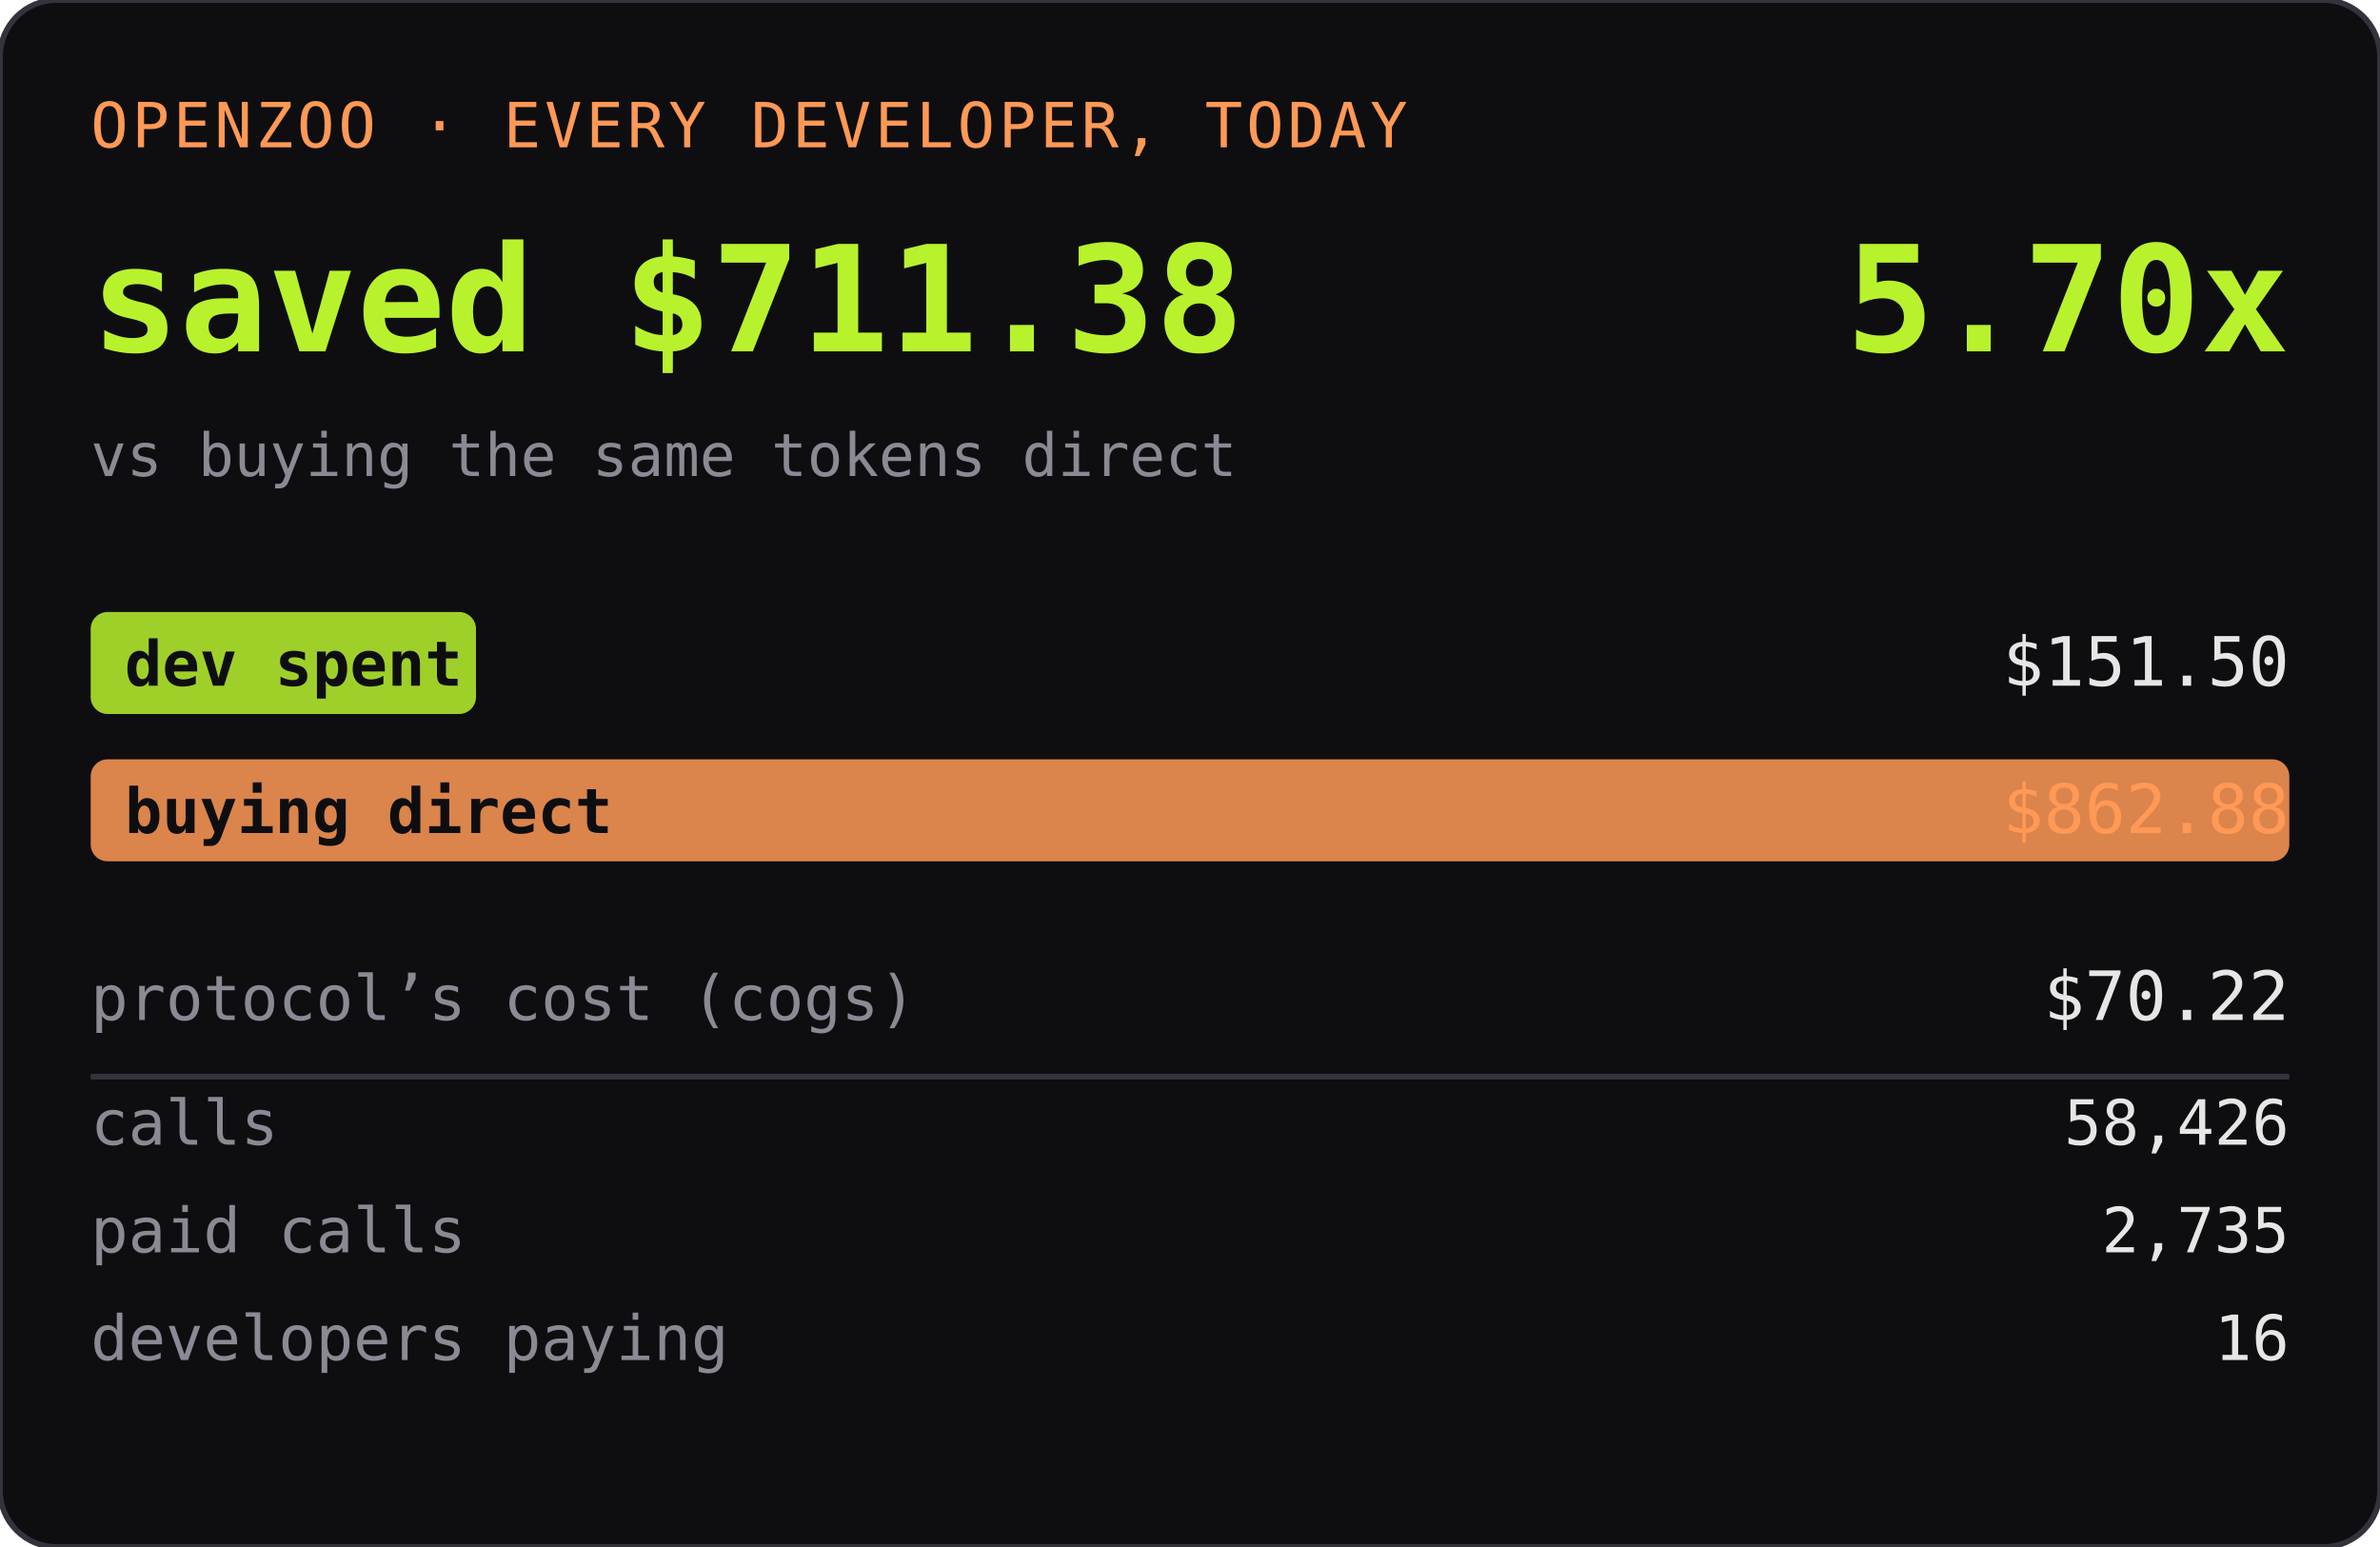
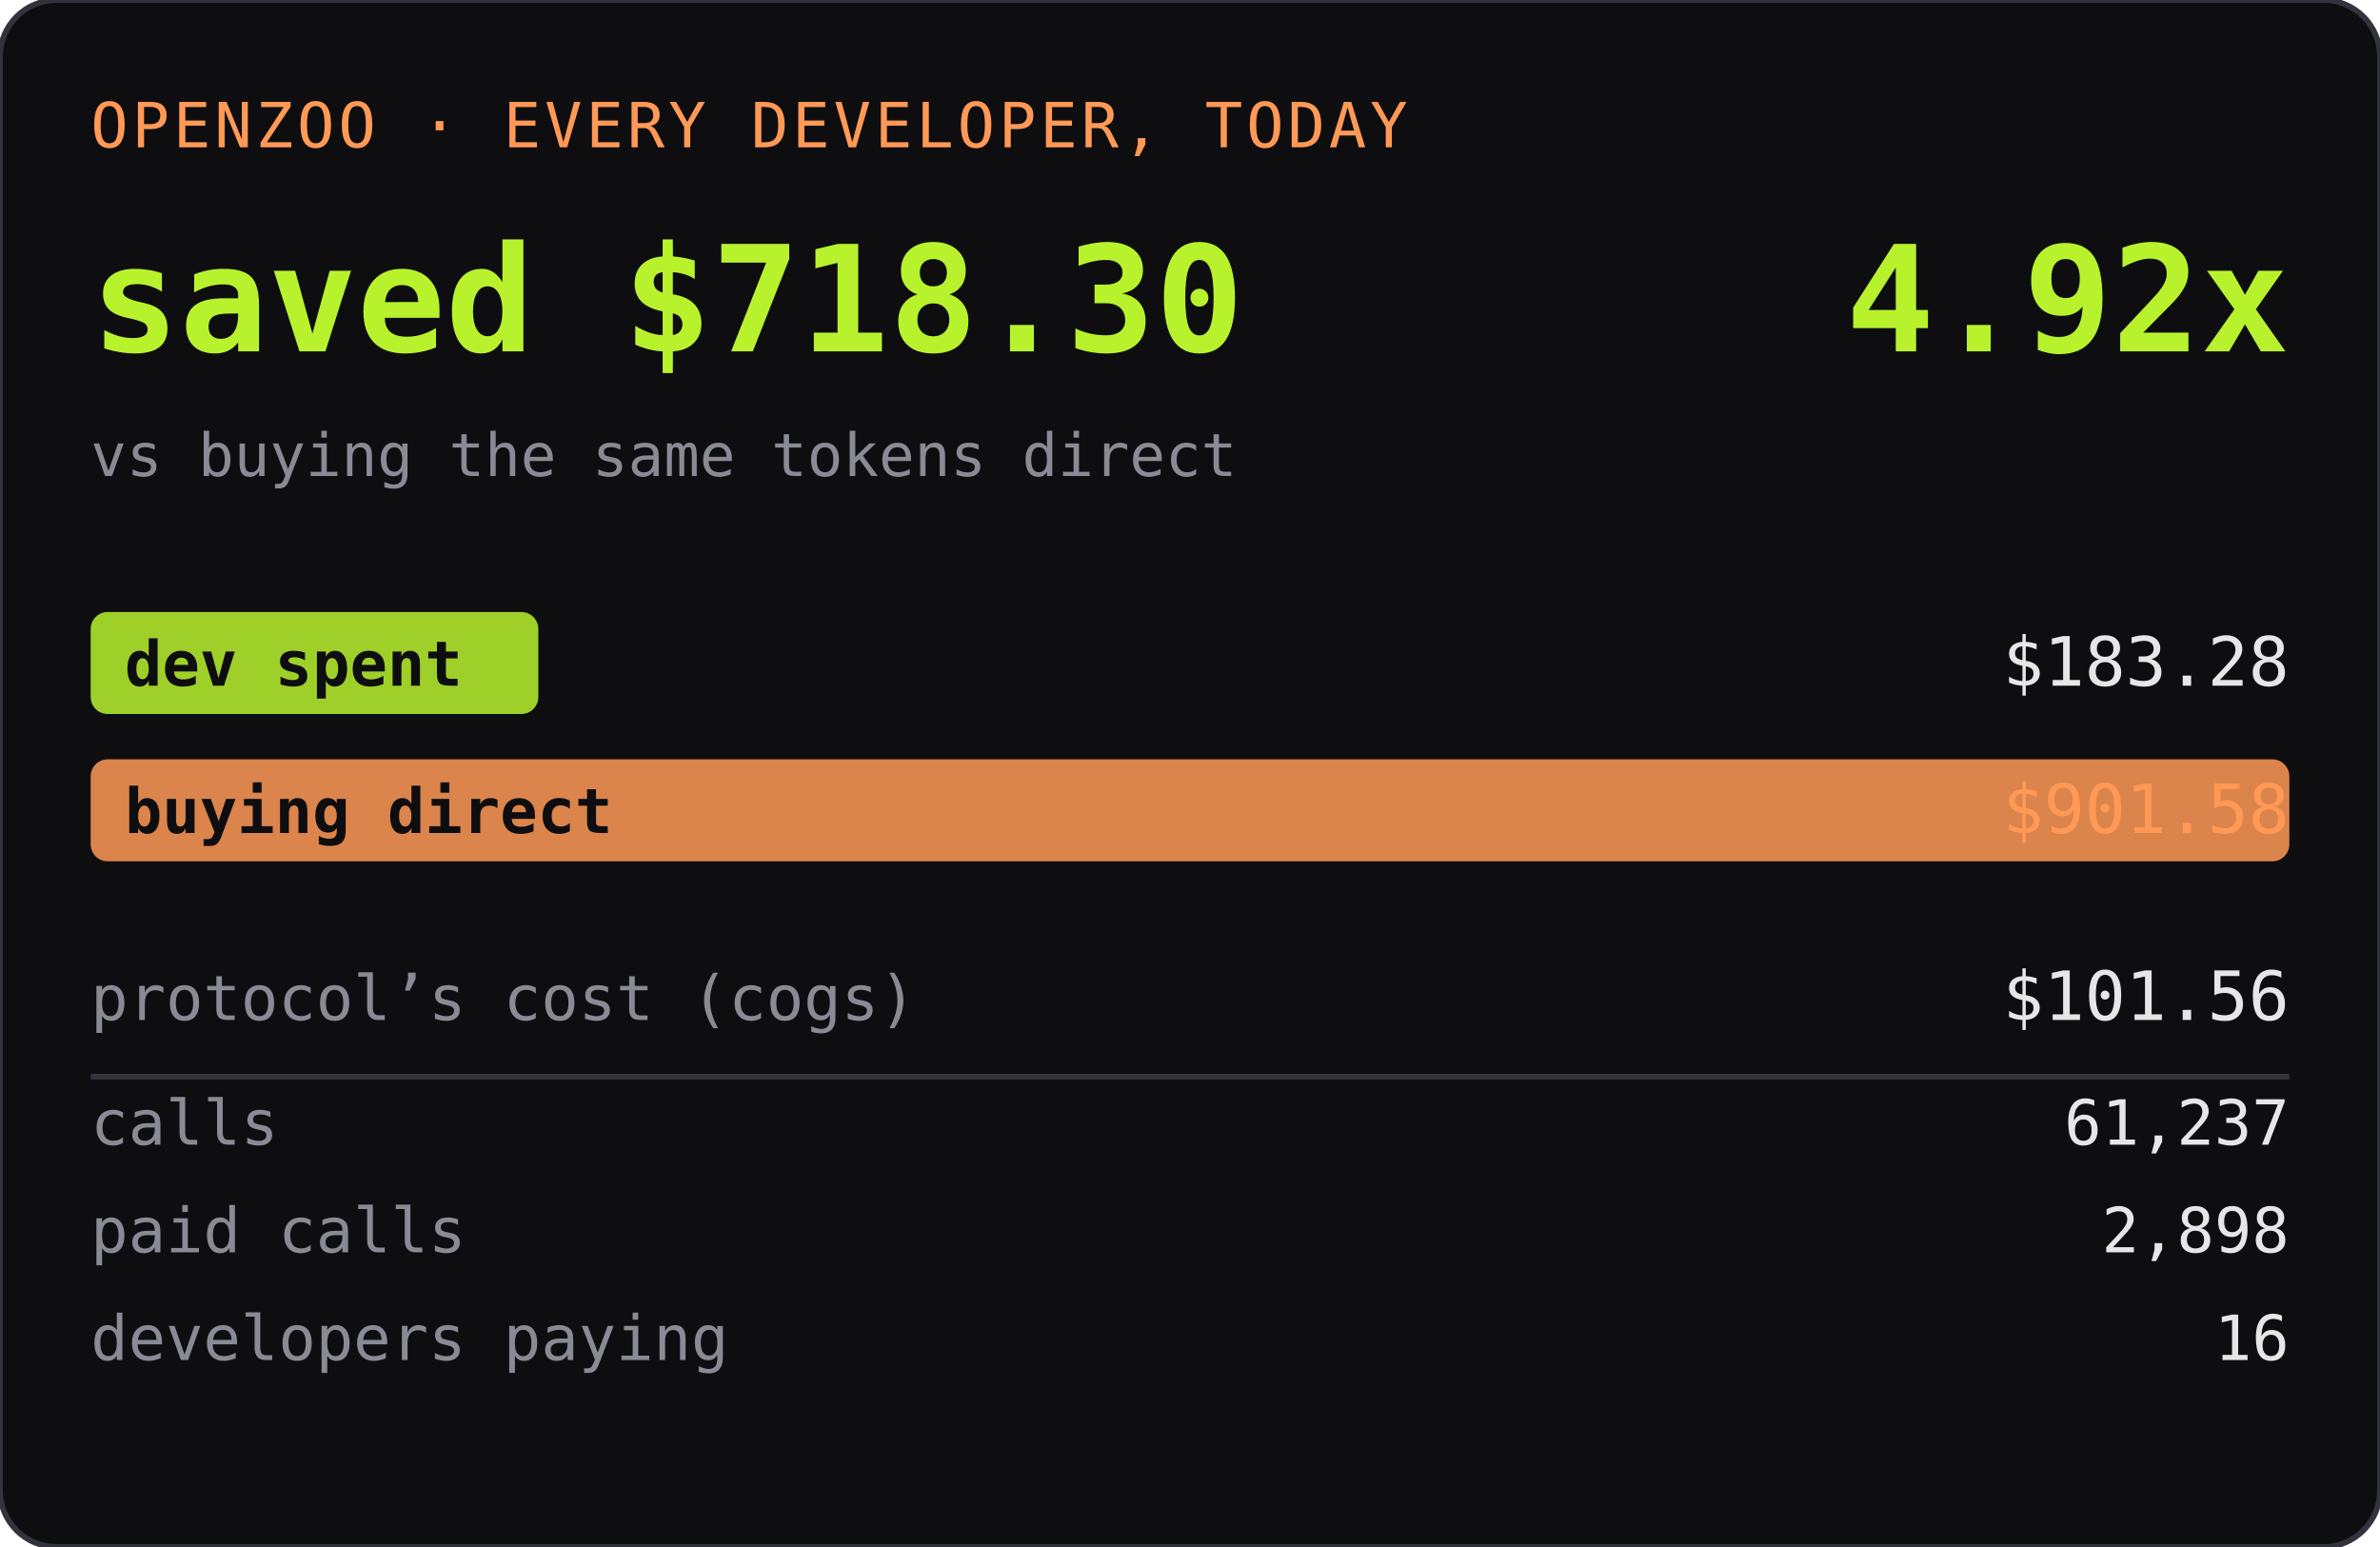
<svg xmlns="http://www.w3.org/2000/svg" width="420" height="273" role="img" aria-label="OPENZOO · EVERY DEVELOPER, TODAY">
  <rect width="420" height="273" rx="10" fill="#0e0e11" />
  <rect width="420" height="273" rx="10" fill="none" stroke="#33333d" />
  <text x="16" y="26" font-family="ui-monospace,SFMono-Regular,Menlo,monospace" font-size="11" fill="#ff9955" letter-spacing="0.06em">OPENZOO · EVERY DEVELOPER, TODAY</text>
-   <text x="16" y="62" font-family="ui-monospace,SFMono-Regular,Menlo,monospace" font-size="26" font-weight="600" fill="#b8f22d">saved $711.38</text>
-   <text x="404" y="62" text-anchor="end" font-family="ui-monospace,SFMono-Regular,Menlo,monospace" font-size="26" font-weight="600" fill="#b8f22d">5.70x</text>
+   <text x="16" y="62" font-family="ui-monospace,SFMono-Regular,Menlo,monospace" font-size="26" font-weight="600" fill="#b8f22d">saved $718.30</text>
+   <text x="404" y="62" text-anchor="end" font-family="ui-monospace,SFMono-Regular,Menlo,monospace" font-size="26" font-weight="600" fill="#b8f22d">4.92x</text>
  <text x="16" y="84" font-family="ui-monospace,SFMono-Regular,Menlo,monospace" font-size="10.5" fill="#8a8a95">vs buying the same tokens direct</text>
-   <rect x="16" y="108" width="68" height="18" rx="3" fill="#b8f22d" opacity="0.85" />
+   <rect x="16" y="108" width="79" height="18" rx="3" fill="#b8f22d" opacity="0.85" />
  <text x="22" y="121" font-family="ui-monospace,SFMono-Regular,Menlo,monospace" font-size="11" fill="#0e0e11" font-weight="600">dev spent</text>
-   <text x="404" y="121" text-anchor="end" font-family="ui-monospace,SFMono-Regular,Menlo,monospace" font-size="12" fill="#e6e6e6">$151.50</text>
+   <text x="404" y="121" text-anchor="end" font-family="ui-monospace,SFMono-Regular,Menlo,monospace" font-size="12" fill="#e6e6e6">$183.28</text>
  <rect x="16" y="134" width="388" height="18" rx="3" fill="#ff9955" opacity="0.85" />
  <text x="22" y="147" font-family="ui-monospace,SFMono-Regular,Menlo,monospace" font-size="11" fill="#0e0e11" font-weight="600">buying direct</text>
-   <text x="404" y="147" text-anchor="end" font-family="ui-monospace,SFMono-Regular,Menlo,monospace" font-size="12" fill="#ff9955">$862.88</text>
+   <text x="404" y="147" text-anchor="end" font-family="ui-monospace,SFMono-Regular,Menlo,monospace" font-size="12" fill="#ff9955">$901.58</text>
  <text x="16" y="180" font-family="ui-monospace,SFMono-Regular,Menlo,monospace" font-size="11" fill="#8a8a95">protocol’s cost (cogs)</text>
-   <text x="404" y="180" text-anchor="end" font-family="ui-monospace,SFMono-Regular,Menlo,monospace" font-size="12" fill="#e6e6e6">$70.22</text>
+   <text x="404" y="180" text-anchor="end" font-family="ui-monospace,SFMono-Regular,Menlo,monospace" font-size="12" fill="#e6e6e6">$101.56</text>
  <line x1="16" y1="190" x2="404" y2="190" stroke="#33333d" />
  <text x="16" y="202" font-family="ui-monospace,SFMono-Regular,Menlo,monospace" font-size="11" fill="#8a8a95">calls</text>
-   <text x="404" y="202" text-anchor="end" font-family="ui-monospace,SFMono-Regular,Menlo,monospace" font-size="11" fill="#e6e6e6">58,426</text>
+   <text x="404" y="202" text-anchor="end" font-family="ui-monospace,SFMono-Regular,Menlo,monospace" font-size="11" fill="#e6e6e6">61,237</text>
  <text x="16" y="221" font-family="ui-monospace,SFMono-Regular,Menlo,monospace" font-size="11" fill="#8a8a95">paid calls</text>
-   <text x="404" y="221" text-anchor="end" font-family="ui-monospace,SFMono-Regular,Menlo,monospace" font-size="11" fill="#e6e6e6">2,735</text>
+   <text x="404" y="221" text-anchor="end" font-family="ui-monospace,SFMono-Regular,Menlo,monospace" font-size="11" fill="#e6e6e6">2,898</text>
  <text x="16" y="240" font-family="ui-monospace,SFMono-Regular,Menlo,monospace" font-size="11" fill="#8a8a95">developers paying</text>
  <text x="404" y="240" text-anchor="end" font-family="ui-monospace,SFMono-Regular,Menlo,monospace" font-size="11" fill="#e6e6e6">16</text>
</svg>
